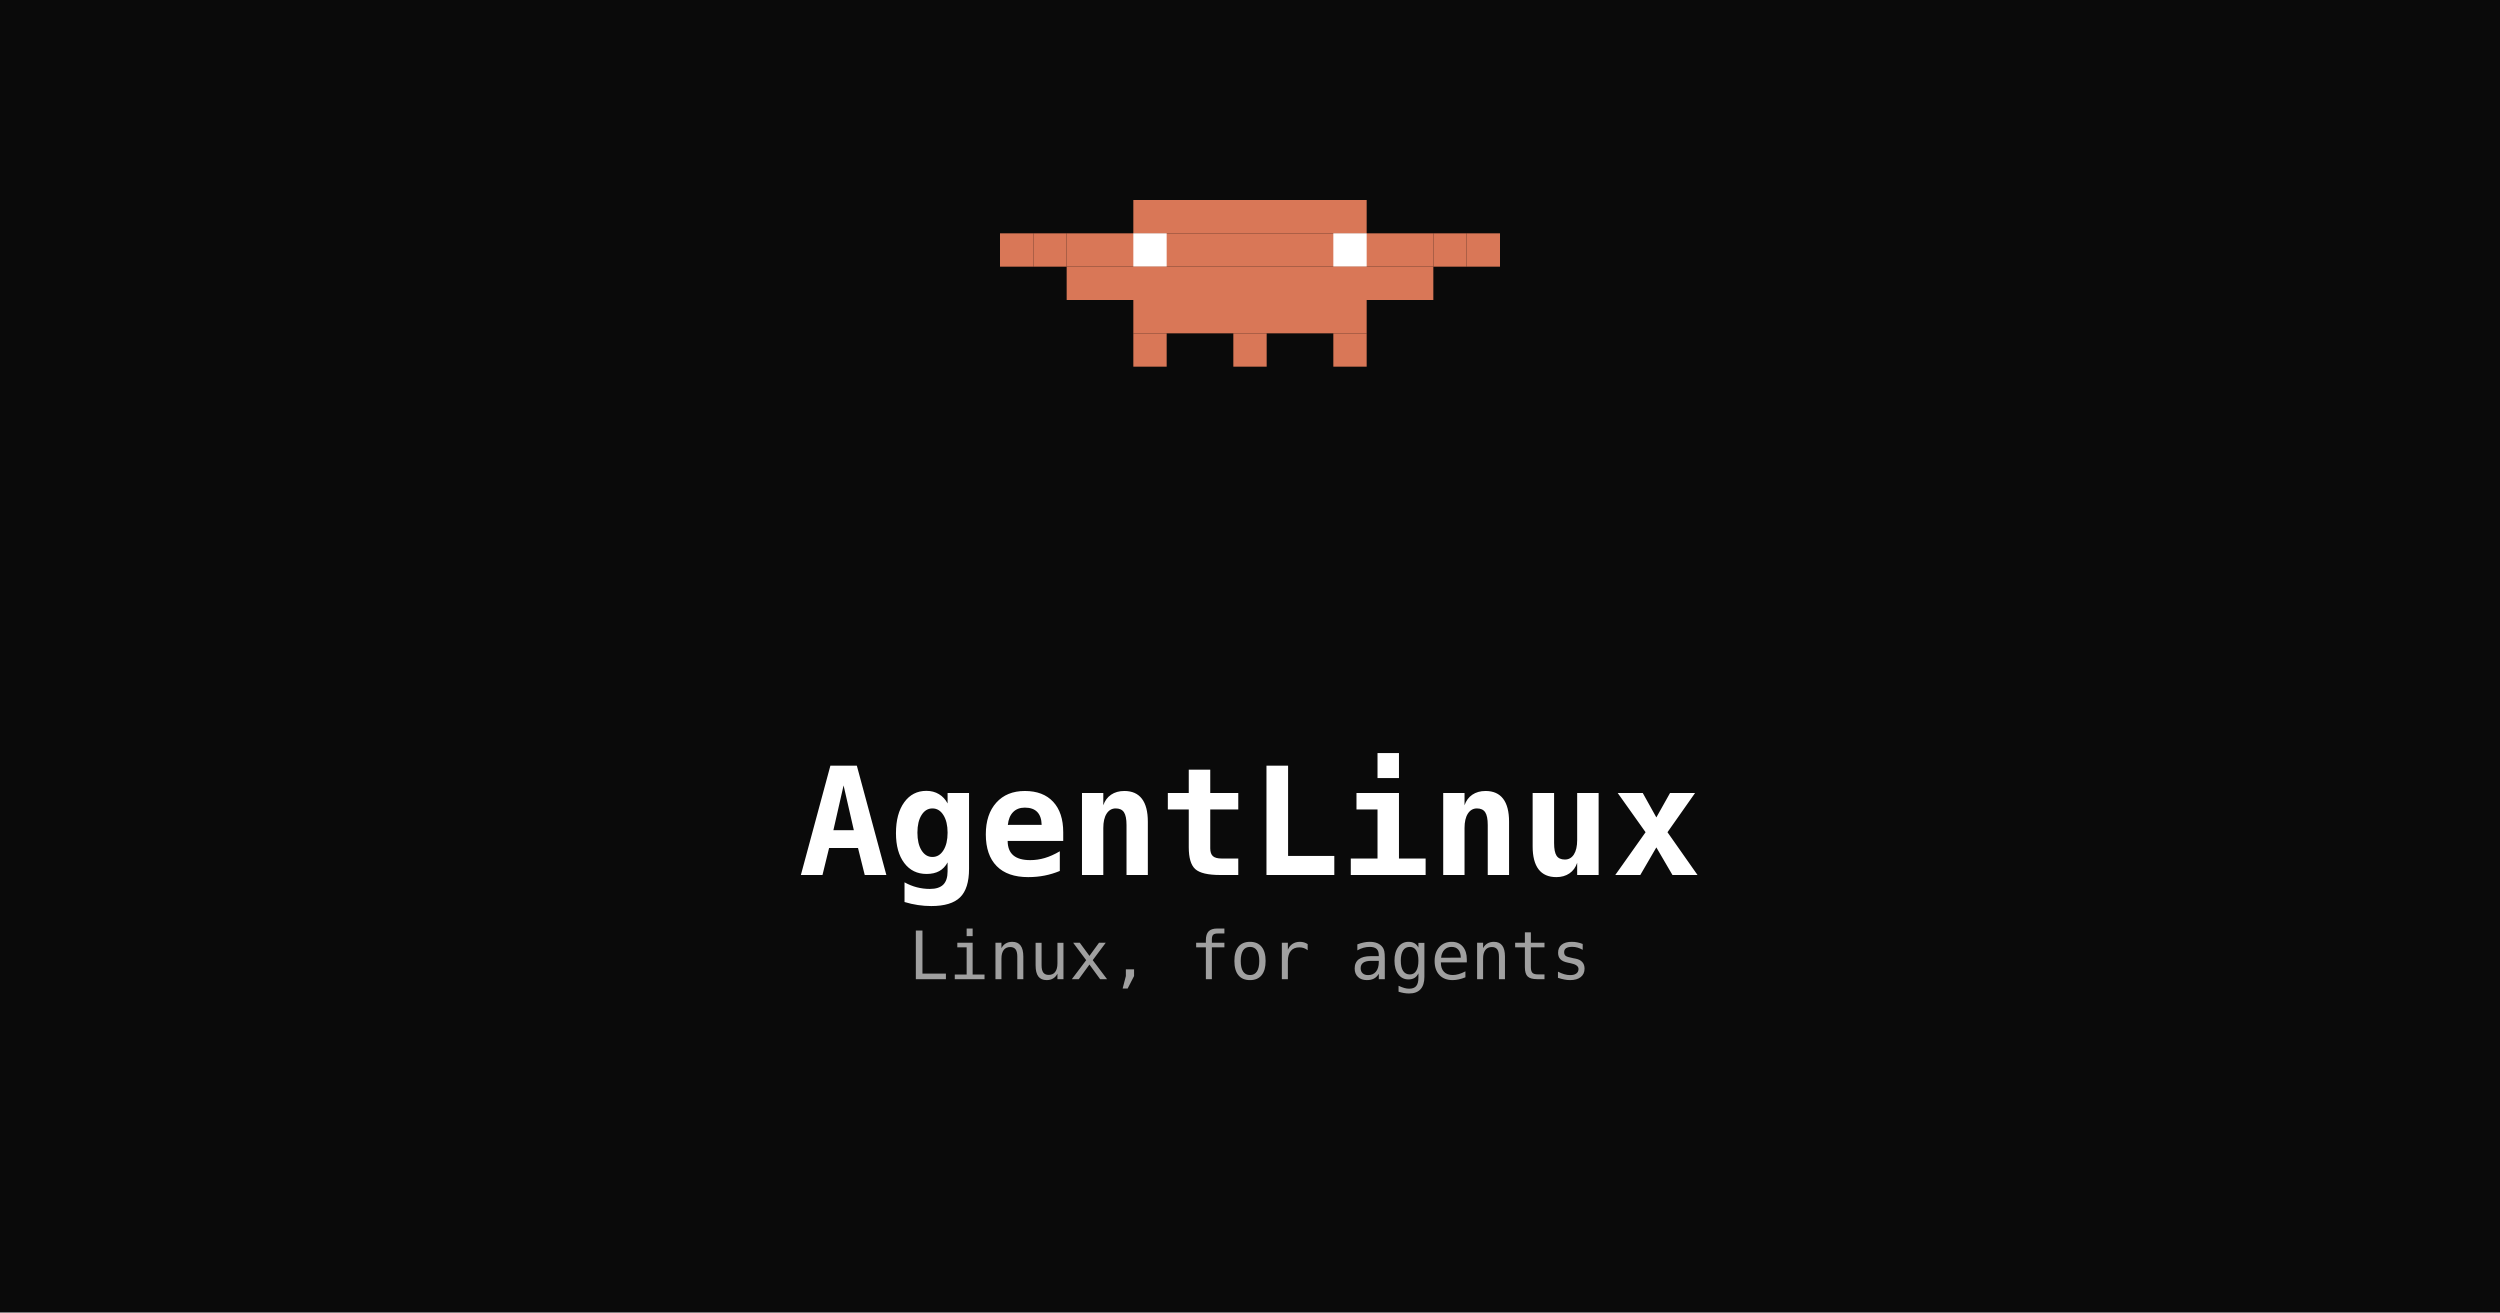
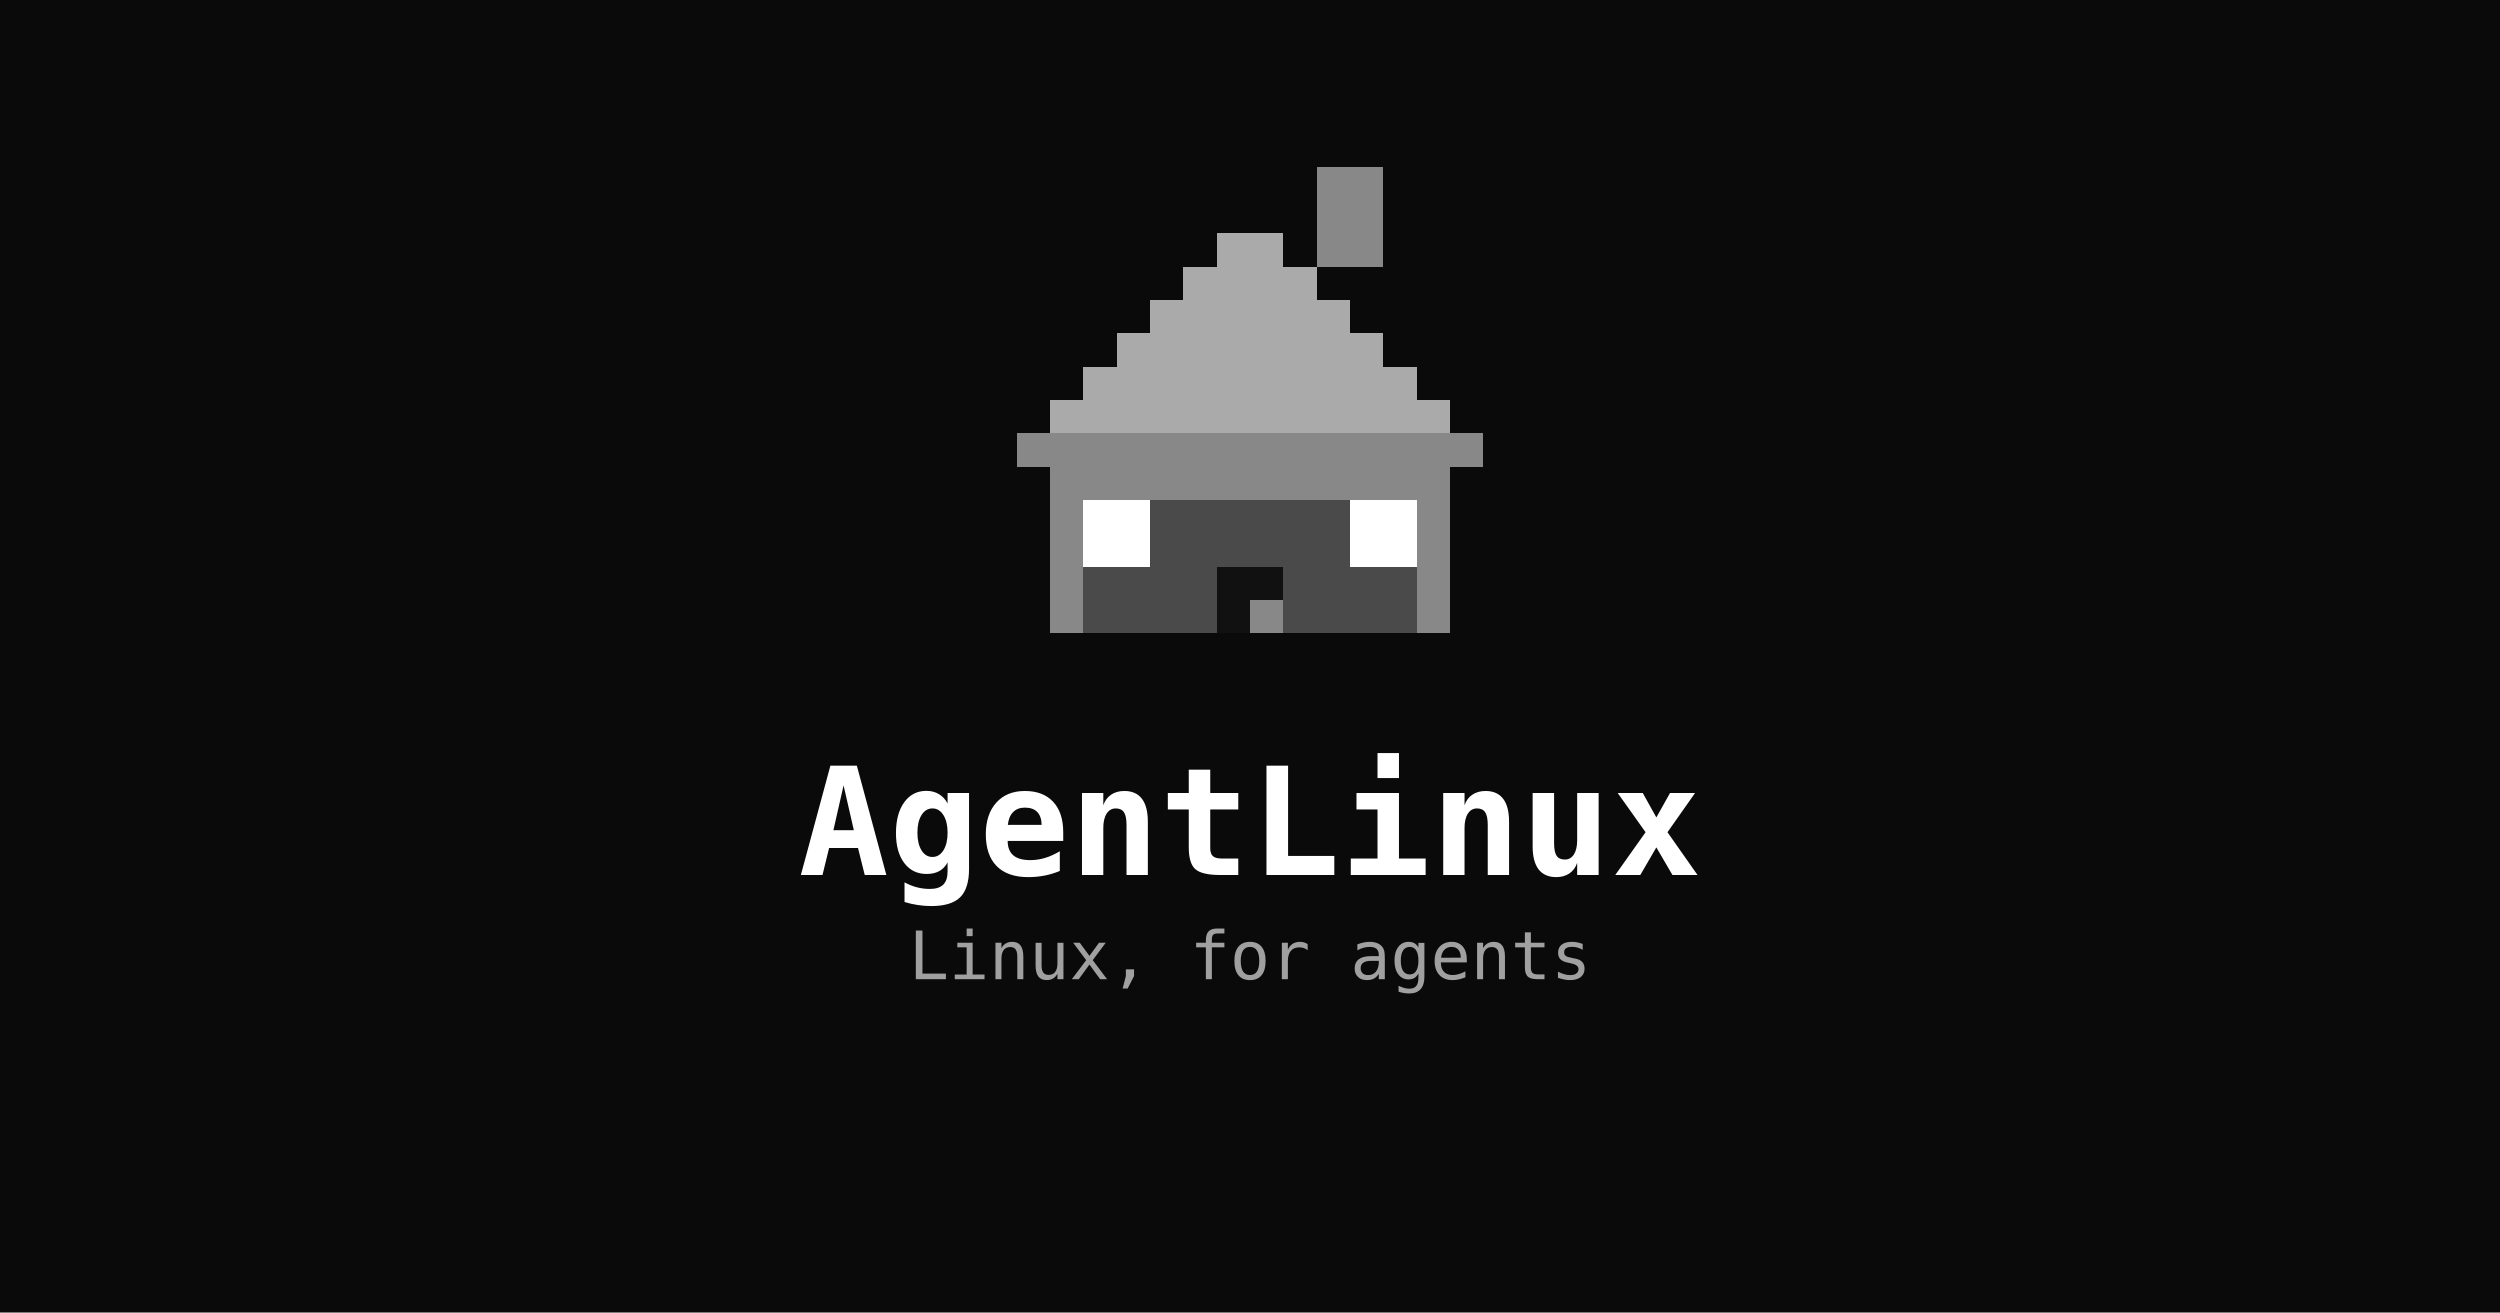
<svg xmlns="http://www.w3.org/2000/svg" viewBox="0 0 1200 630" width="1200" height="630">
  <defs>
    <style>
      .bg { fill: #0a0a0a; }
      .title { fill: #ffffff; font-family: 'JetBrains Mono', 'Fira Code', monospace; font-size: 72px; font-weight: 700; }
      .subtitle { fill: #a0a0a0; font-family: 'JetBrains Mono', 'Fira Code', monospace; font-size: 32px; font-weight: 400; }
-       .o { fill: #d97757; }
      .w { fill: #ffffff; }
+       .e { fill: #111111; }
+       .r { fill: #888888; }
+       .wl { fill: #4a4a4a; }
+       .rf { fill: #aaaaaa; }
    </style>
  </defs>
  <rect class="bg" width="1200" height="630" />
-   <g transform="translate(480, 80) scale(8)">
-     <rect class="o" x="0" y="4" width="2" height="2" />
-     <rect class="o" x="28" y="4" width="2" height="2" />
-     <rect class="o" x="2" y="4" width="2" height="2" />
-     <rect class="o" x="26" y="4" width="2" height="2" />
-     <rect class="o" x="8" y="2" width="14" height="2" />
-     <rect class="o" x="4" y="4" width="22" height="2" />
-     <rect class="w" x="8" y="4" width="2" height="2" />
-     <rect class="w" x="20" y="4" width="2" height="2" />
-     <rect class="o" x="4" y="6" width="22" height="2" />
-     <rect class="o" x="8" y="8" width="14" height="2" />
-     <rect class="o" x="8" y="10" width="2" height="2" />
-     <rect class="o" x="14" y="10" width="2" height="2" />
-     <rect class="o" x="20" y="10" width="2" height="2" />
+   <g transform="translate(488, 80) scale(16)" shape-rendering="crispEdges">
+     <rect class="r" x="9" y="0" width="2" height="3" />
+     <rect class="rf" x="6" y="2" width="2" height="1" />
+     <rect class="rf" x="5" y="3" width="4" height="1" />
+     <rect class="rf" x="4" y="4" width="6" height="1" />
+     <rect class="rf" x="3" y="5" width="8" height="1" />
+     <rect class="rf" x="2" y="6" width="10" height="1" />
+     <rect class="rf" x="1" y="7" width="12" height="1" />
+     <rect class="r" x="0" y="8" width="14" height="1" />
+     <rect class="wl" x="1" y="9" width="12" height="5" />
+     <rect class="r" x="1" y="9" width="1" height="5" />
+     <rect class="r" x="12" y="9" width="1" height="5" />
+     <rect class="r" x="1" y="9" width="12" height="1" />
+     <rect class="w" x="2" y="10" width="2" height="2" />
+     <rect class="w" x="10" y="10" width="2" height="2" />
+     <rect class="e" x="6" y="12" width="2" height="2" />
+     <rect class="r" x="7" y="13" width="1" height="1" />
  </g>
  <text class="title" x="600" y="420" text-anchor="middle">AgentLinux</text>
  <text class="subtitle" x="600" y="470" text-anchor="middle">Linux, for agents</text>
</svg>
